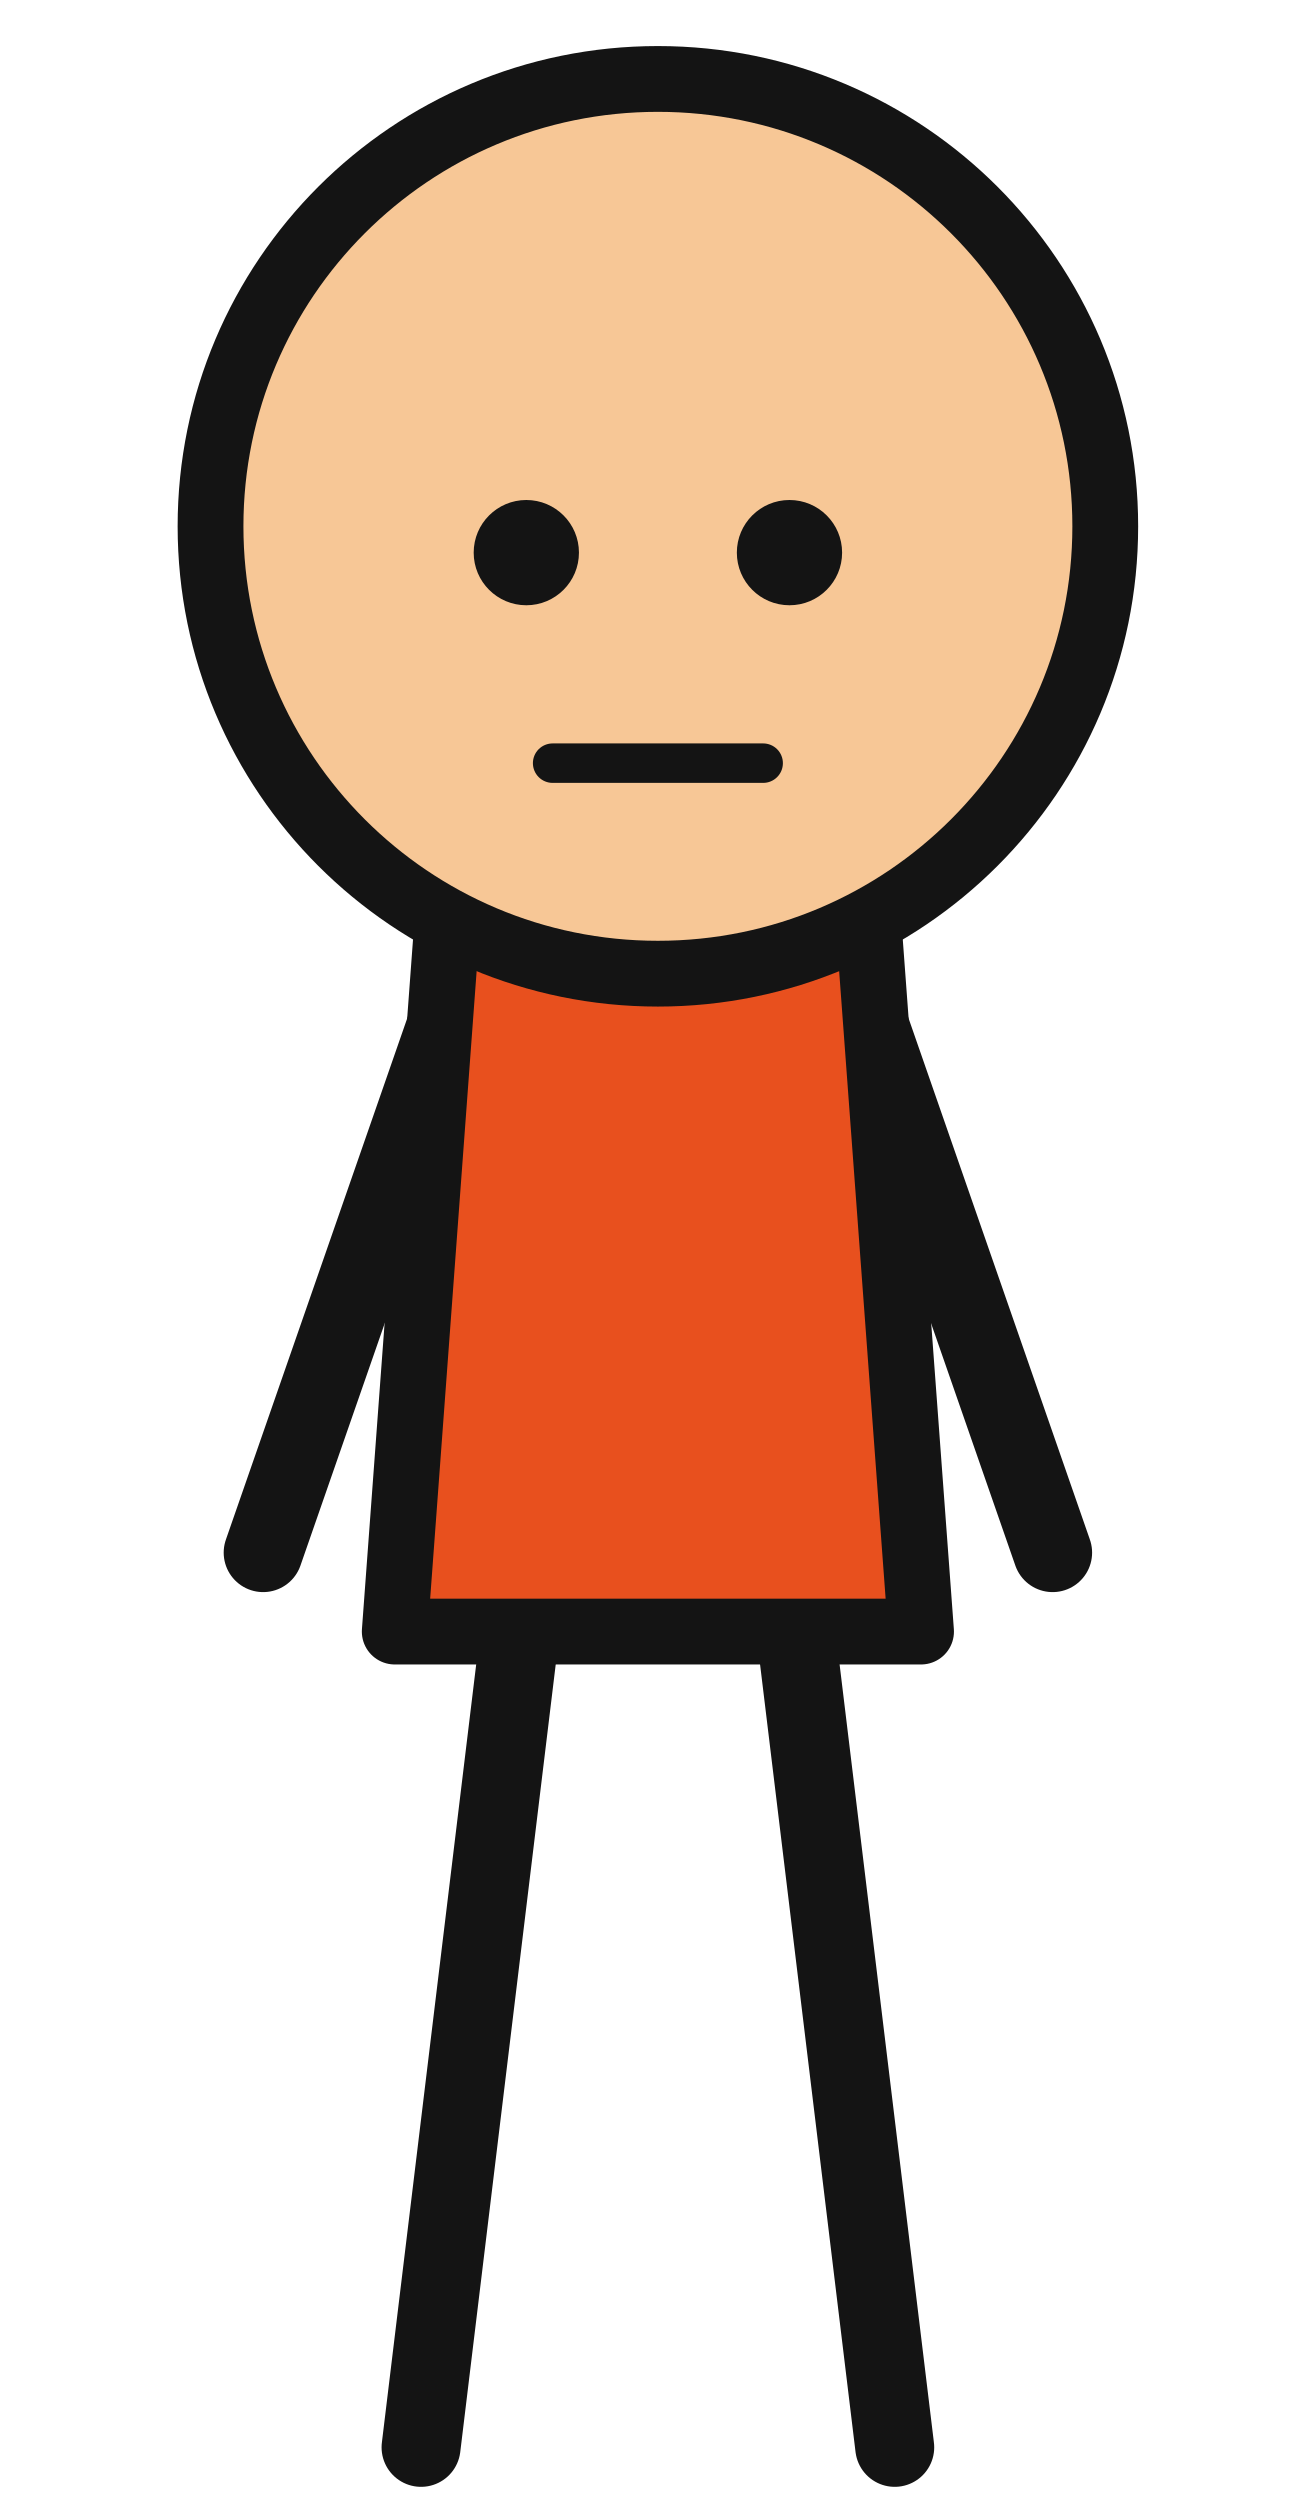
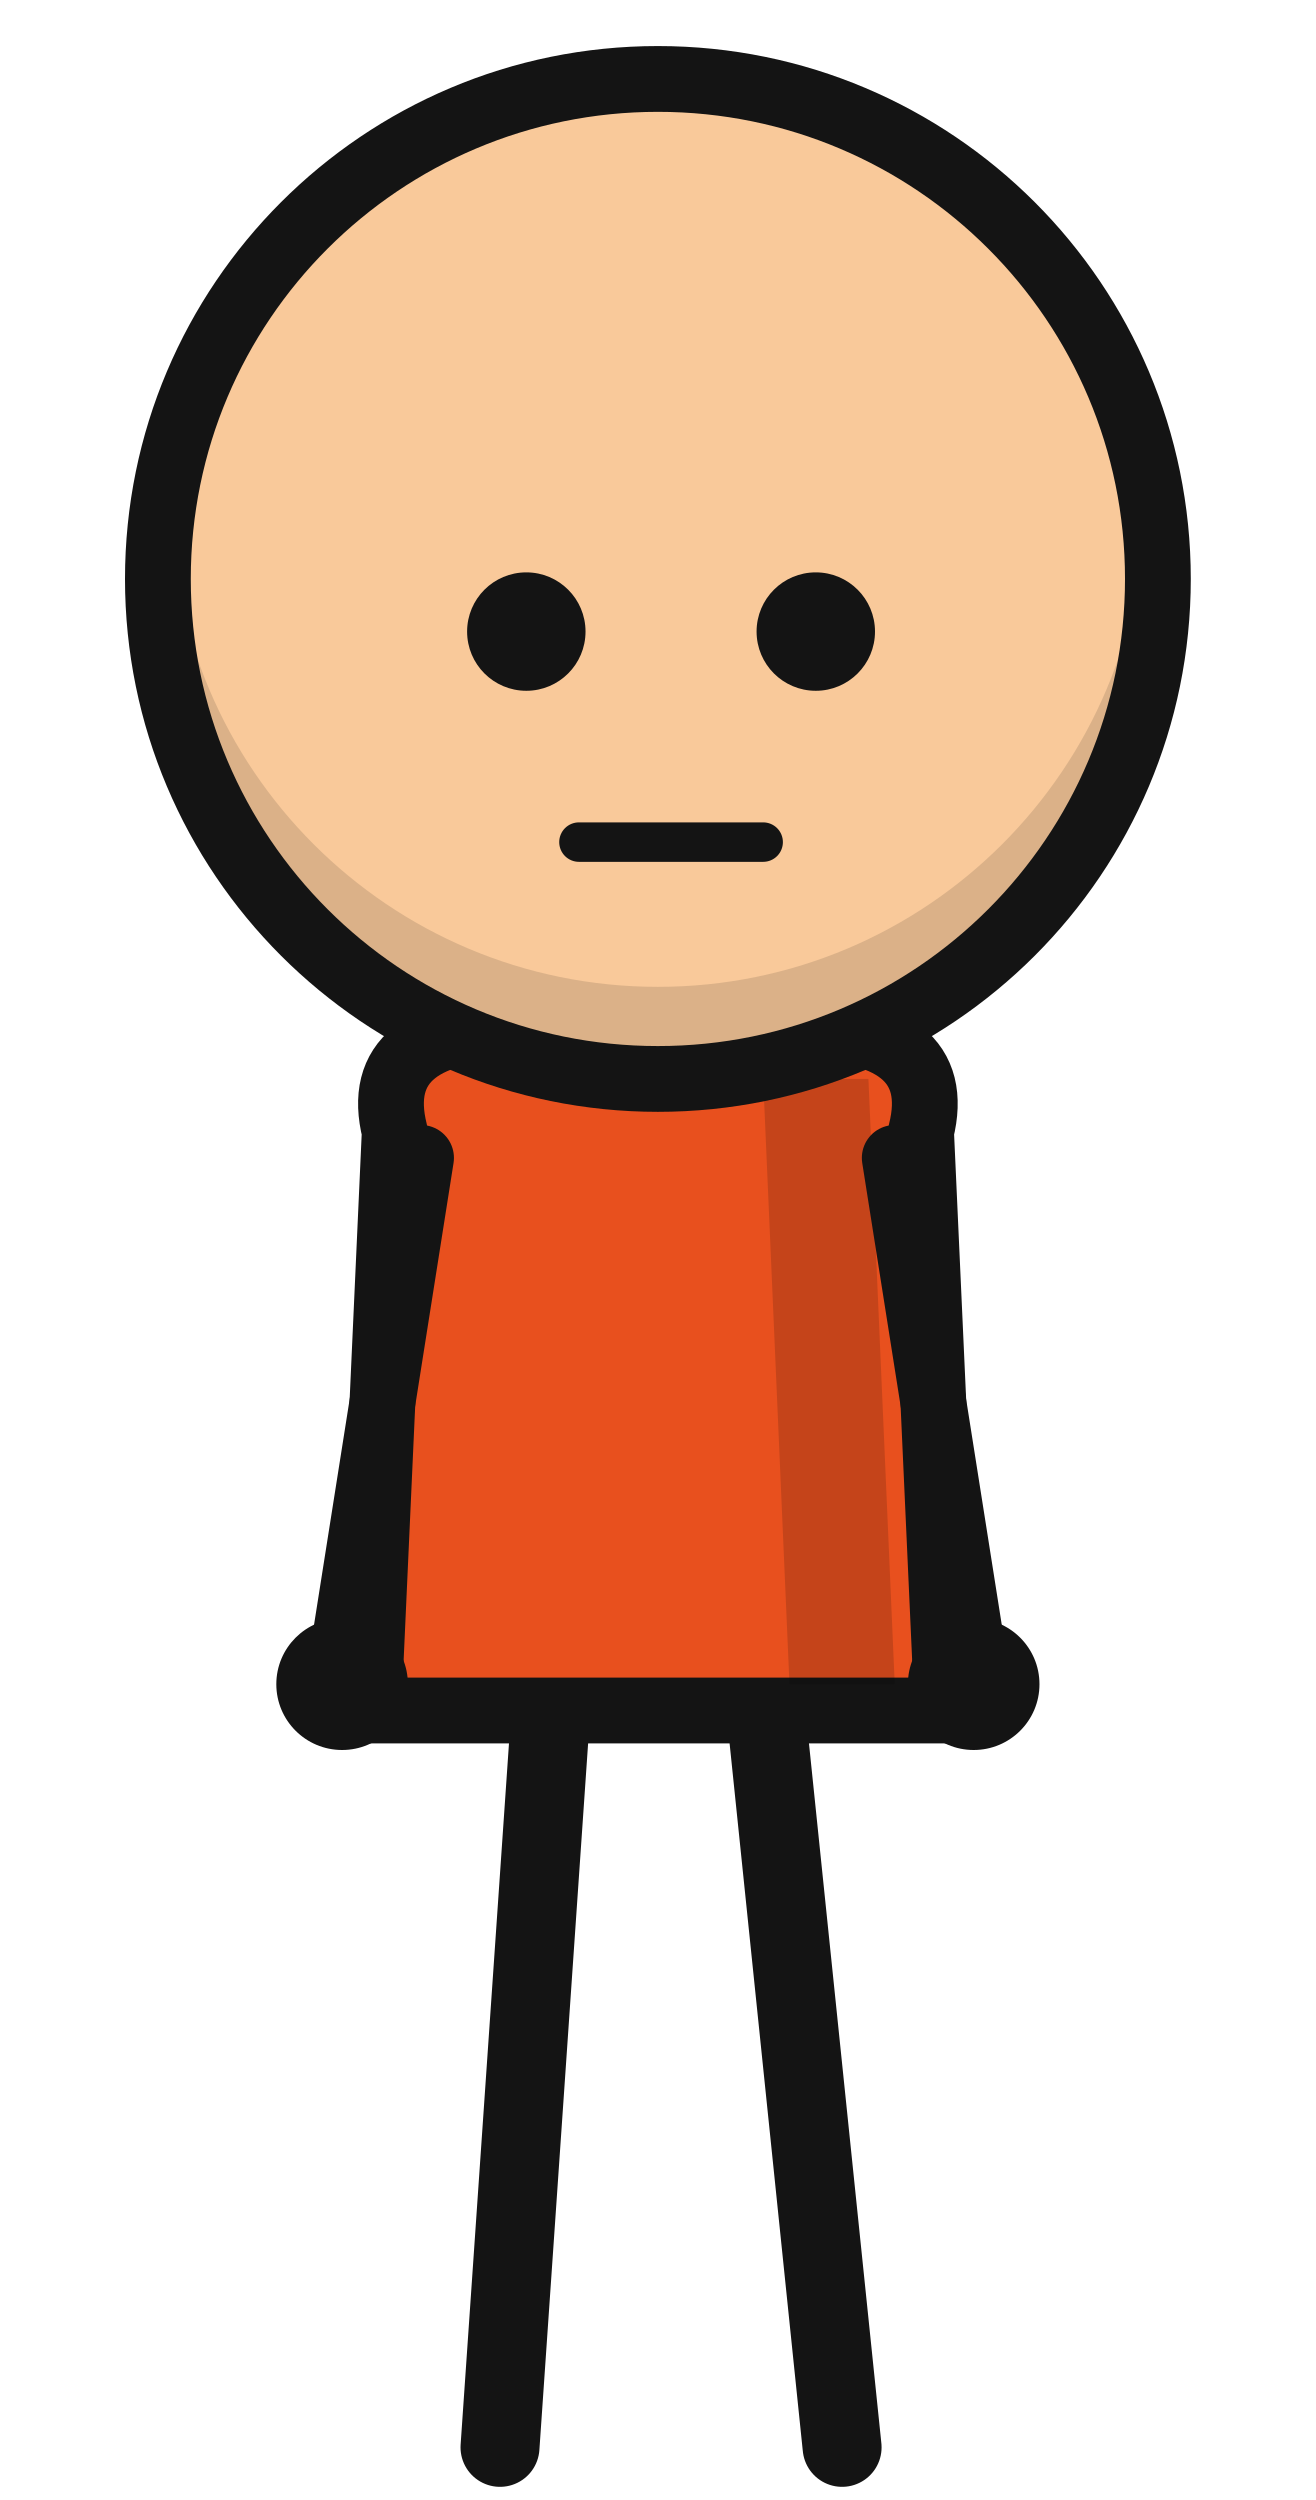
<svg xmlns="http://www.w3.org/2000/svg" width="100" height="190" viewBox="0 0 100 190">
-   <path d="M40 120 L32 186 M60 120 L68 186" stroke="#141414" stroke-width="6" stroke-linecap="round" />
-   <path d="M36 72 L20 118 M64 72 L80 118" stroke="#141414" stroke-width="6" stroke-linecap="round" />
-   <path d="M34 70 L66 70 L70 124 L30 124 Z" fill="#E8501E" stroke="#141414" stroke-width="5" stroke-linejoin="round" />
-   <circle cx="50" cy="40" r="34" fill="#F7C796" stroke="#141414" stroke-width="5" />
-   <circle cx="40" cy="42" r="4" fill="#141414" />
-   <circle cx="60" cy="42" r="4" fill="#141414" />
-   <path d="M42 58 L58 58" stroke="#141414" stroke-width="3" stroke-linecap="round" />
+   <path d="M42 128 L38 186 M58 128 L64 186" stroke="#141414" stroke-width="6" stroke-linecap="round" />
+   <path d="M30 86 Q28 78 40 78 L60 78 Q72 78 70 86 L72 130 L28 130 Z" fill="#E8501E" stroke="#141414" stroke-width="5" stroke-linejoin="round" />
+   <path d="M58 82 L66 82 L68 128 L60 128 Z" fill="#000" opacity="0.15" />
+   <path d="M32 88 L26 126 M68 88 L74 126" stroke="#141414" stroke-width="5" stroke-linecap="round" />
+   <circle cx="26" cy="128" r="5" fill="#141414" />
+   <circle cx="74" cy="128" r="5" fill="#141414" />
+   <defs>
+     <clipPath id="ph">
+       <circle cx="50" cy="44" r="38" />
+     </clipPath>
+   </defs>
+   <circle cx="50" cy="44" r="38" fill="#dbb188" />
+   <circle cx="50" cy="38" r="37" fill="#F9C99A" clip-path="url(#ph)" />
+   <circle cx="50" cy="44" r="38" fill="none" stroke="#141414" stroke-width="5" />
+   <circle cx="40" cy="48" r="4.5" fill="#141414" />
+   <circle cx="62" cy="48" r="4.5" fill="#141414" />
+   <path d="M44 64 L58 64" stroke="#141414" stroke-width="3" stroke-linecap="round" />
</svg>
